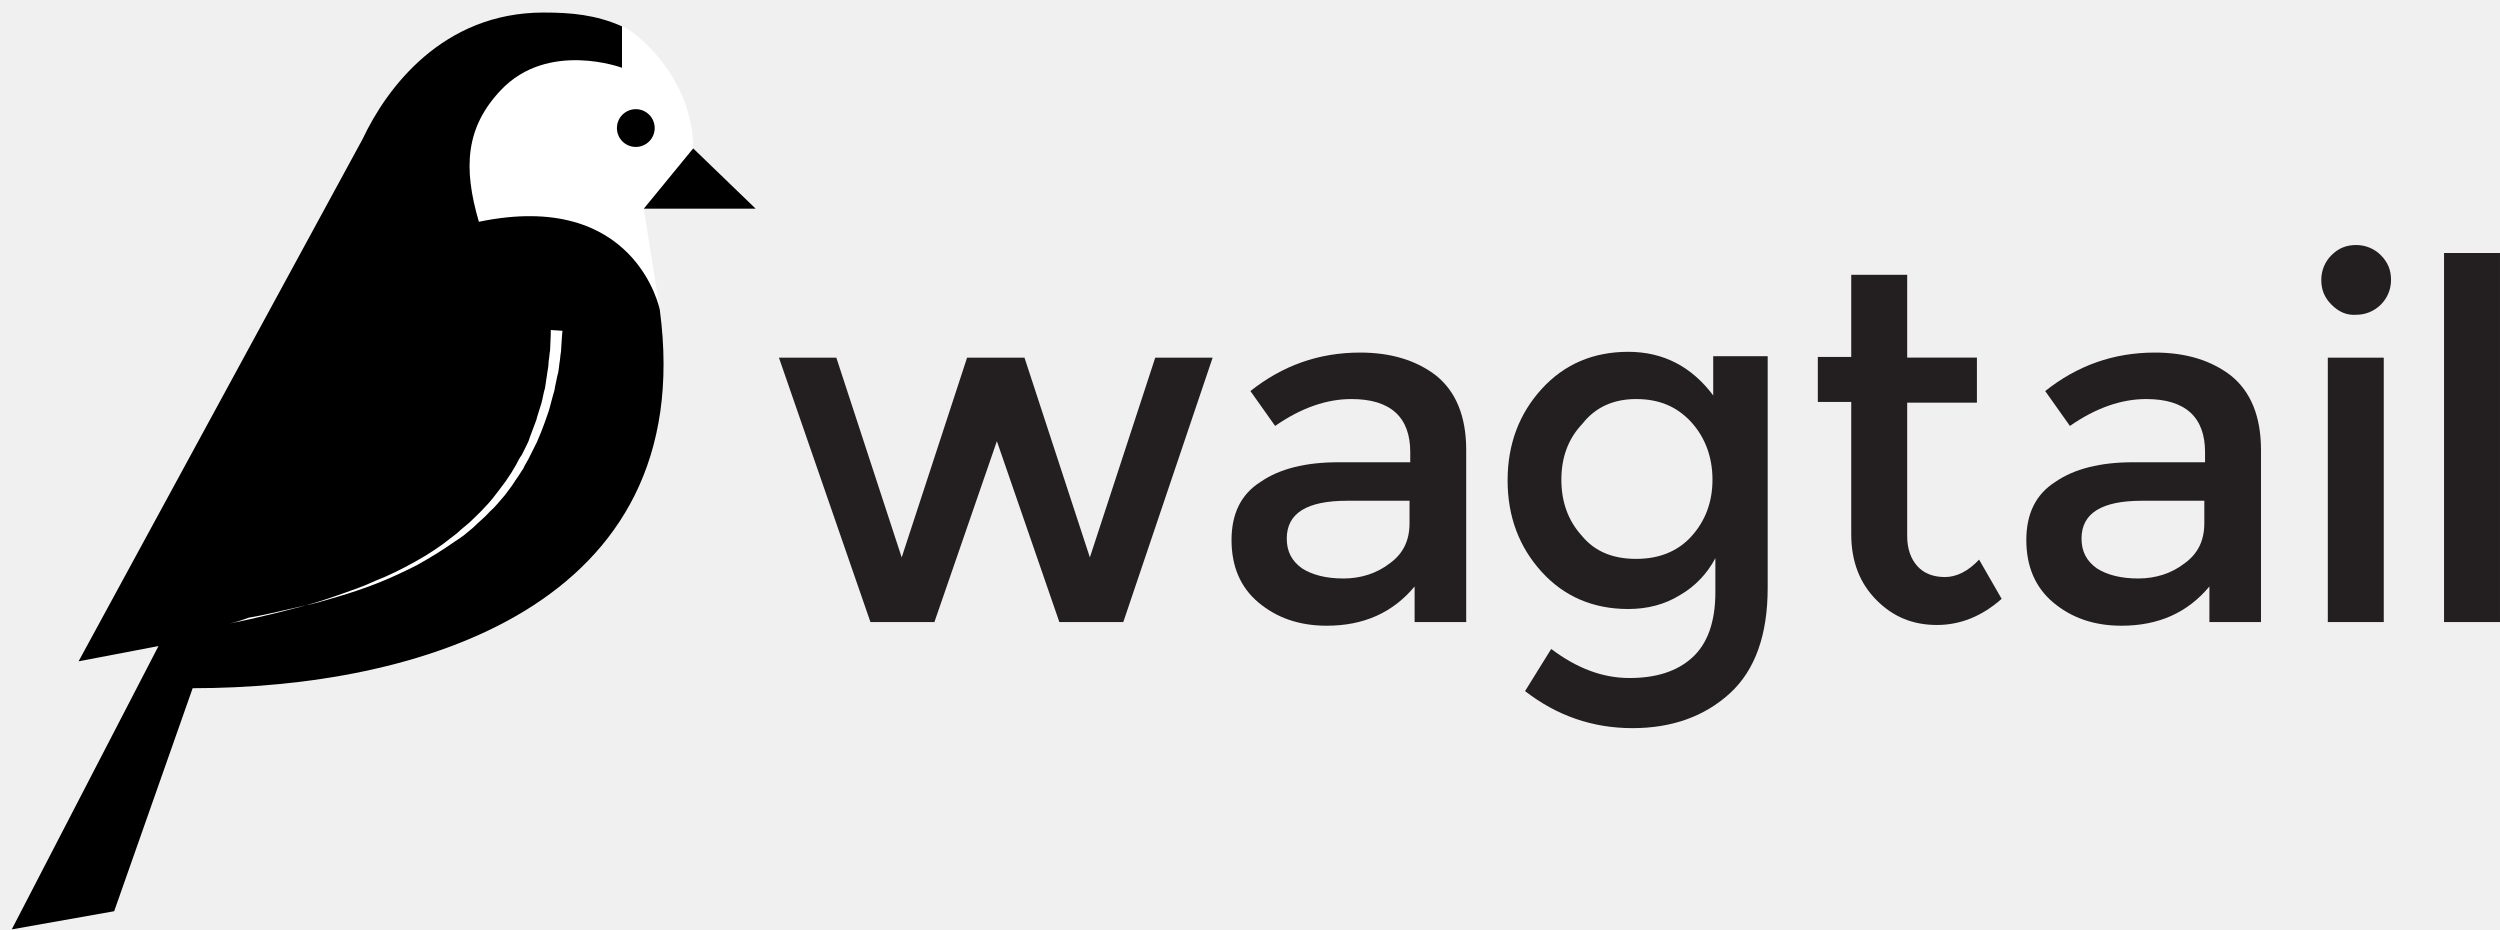
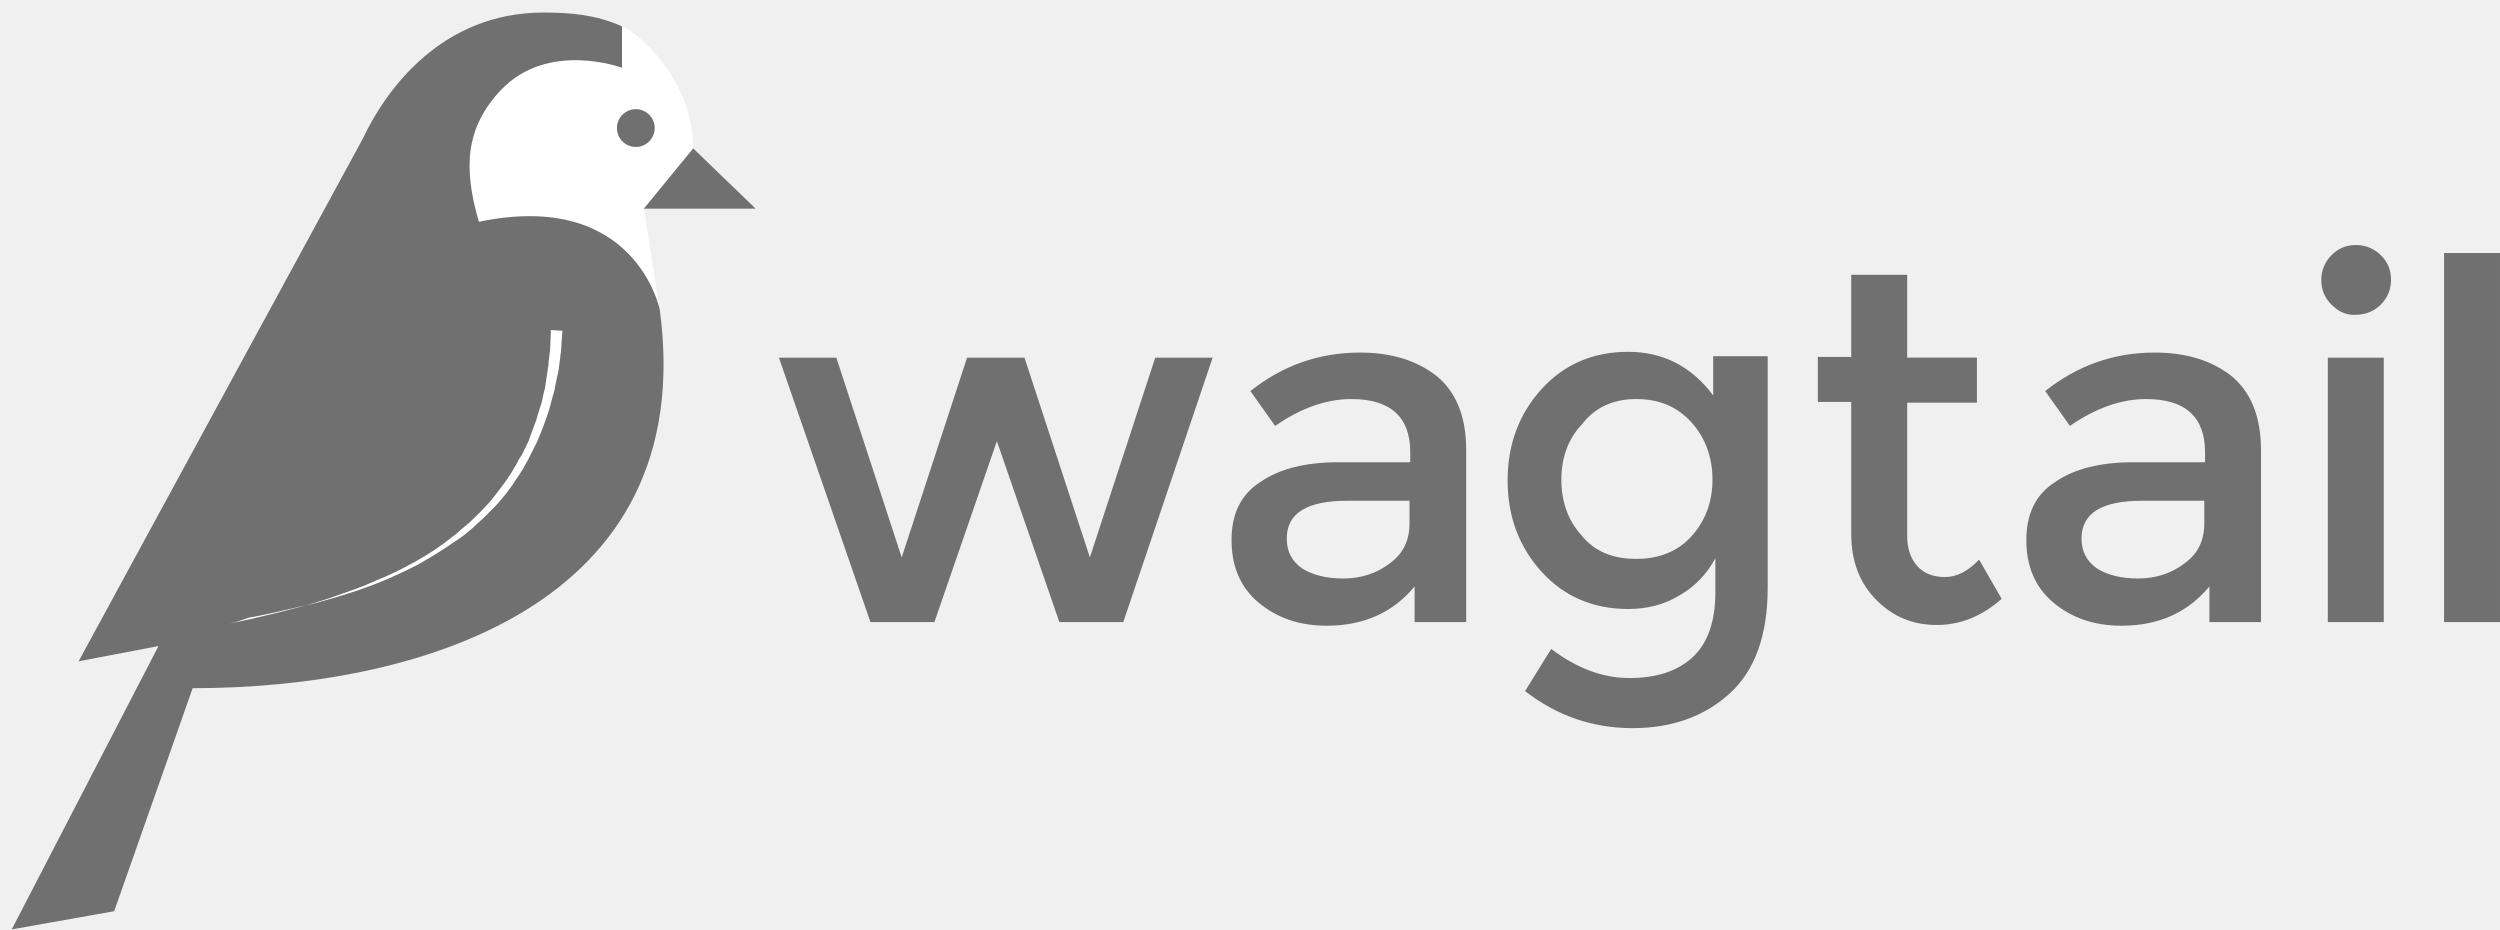
- <svg xmlns="http://www.w3.org/2000/svg" width="121" height="45" viewBox="0 0 121 45" fill="none">
-   <g clip-path="url(#clip0)">
-     <path d="M30.105 1.275V3.28C30.105 3.28 26.518 1.943 24.198 4.37C22.51 6.128 22.369 8.097 23.143 10.734C30.738 10.734 31.933 14.989 31.933 14.989L31.16 10.101L33.551 7.183C33.551 3.737 30.703 1.451 30.105 1.275Z" fill="white" />
-     <path d="M30.773 7.112C31.278 7.112 31.687 6.703 31.687 6.198C31.687 5.693 31.278 5.284 30.773 5.284C30.268 5.284 29.859 5.693 29.859 6.198C29.859 6.703 30.268 7.112 30.773 7.112Z" fill="black" />
-     <path d="M31.933 14.989C31.933 14.989 30.773 9.152 23.178 10.734C22.404 8.097 22.545 6.163 24.233 4.37C26.518 1.944 30.105 3.28 30.105 3.28V1.276C28.839 0.713 27.644 0.607 26.307 0.607C21.42 0.607 18.712 4.264 17.552 6.726L3.803 32.008L7.671 31.269L0.569 44.982L5.526 44.103L9.324 33.309C20.084 33.309 33.867 29.441 31.933 14.989Z" fill="black" />
-     <path d="M36.575 10.101L33.551 7.183L31.16 10.101H36.575Z" fill="black" />
-     <path d="M11.117 30.179C11.117 30.179 11.469 30.109 12.102 29.968C12.735 29.827 13.614 29.616 14.669 29.335C15.196 29.195 15.759 29.019 16.357 28.808C16.954 28.597 17.587 28.386 18.185 28.104C18.818 27.858 19.451 27.542 20.084 27.19C20.717 26.839 21.314 26.452 21.877 25.995C22.018 25.889 22.158 25.784 22.299 25.643L22.721 25.291C22.967 25.045 23.248 24.799 23.494 24.518C23.741 24.272 23.951 23.99 24.163 23.709C24.268 23.569 24.373 23.428 24.479 23.287L24.62 23.076L24.76 22.865C24.831 22.725 24.936 22.584 25.006 22.443C25.077 22.303 25.147 22.162 25.253 22.021C25.288 21.951 25.323 21.881 25.358 21.81C25.393 21.74 25.428 21.67 25.463 21.599C25.534 21.459 25.604 21.318 25.639 21.177C25.745 20.896 25.85 20.615 25.956 20.334C26.026 20.052 26.132 19.771 26.202 19.525C26.272 19.279 26.307 18.997 26.378 18.786C26.413 18.54 26.448 18.329 26.483 18.083C26.518 17.872 26.554 17.661 26.554 17.485C26.589 17.31 26.589 17.134 26.624 16.958C26.659 16.325 26.659 15.973 26.659 15.973L27.222 16.009C27.222 16.009 27.186 16.395 27.151 17.028C27.116 17.204 27.116 17.38 27.081 17.556C27.046 17.767 27.046 17.978 26.976 18.189C26.94 18.4 26.87 18.646 26.835 18.892C26.765 19.138 26.694 19.384 26.624 19.665C26.554 19.947 26.448 20.193 26.343 20.509C26.237 20.791 26.132 21.072 25.991 21.388C25.921 21.529 25.85 21.67 25.78 21.81C25.745 21.881 25.71 21.951 25.674 22.021C25.639 22.092 25.604 22.162 25.569 22.232C25.499 22.373 25.393 22.514 25.323 22.689C25.217 22.83 25.147 22.971 25.042 23.111C25.006 23.182 24.936 23.252 24.901 23.322L24.76 23.533C24.655 23.674 24.549 23.815 24.444 23.955C24.198 24.237 23.987 24.518 23.705 24.764C23.459 25.045 23.178 25.256 22.897 25.538L22.475 25.889C22.334 25.995 22.193 26.1 22.018 26.206C21.42 26.628 20.787 27.014 20.154 27.366C19.521 27.683 18.853 27.999 18.22 28.245C17.587 28.491 16.954 28.702 16.357 28.878C15.759 29.054 15.196 29.23 14.633 29.335C13.579 29.581 12.664 29.792 12.031 29.898C11.469 30.109 11.117 30.179 11.117 30.179Z" fill="white" />
-     <path d="M45.225 30.109H42.13L37.7 17.31H40.478L43.642 26.979L46.807 17.31H49.585L52.75 26.979L55.914 17.31H58.692L54.367 30.109H51.273L48.249 21.353L45.225 30.109Z" fill="#231F20" />
-     <path d="M70.928 30.109H68.467V28.386C67.412 29.652 66.006 30.285 64.213 30.285C62.876 30.285 61.786 29.898 60.907 29.159C60.028 28.421 59.606 27.401 59.606 26.135C59.606 24.869 60.063 23.92 61.013 23.322C61.927 22.689 63.193 22.373 64.775 22.373H68.256V21.881C68.256 20.193 67.307 19.314 65.408 19.314C64.213 19.314 62.982 19.736 61.716 20.615L60.52 18.927C62.068 17.696 63.826 17.064 65.83 17.064C67.342 17.064 68.573 17.45 69.522 18.189C70.471 18.962 70.964 20.158 70.964 21.775V30.109H70.928ZM68.221 25.327V24.237H65.197C63.263 24.237 62.279 24.834 62.279 26.065C62.279 26.698 62.525 27.155 63.017 27.507C63.509 27.823 64.177 27.999 65.021 27.999C65.865 27.999 66.639 27.753 67.272 27.261C67.904 26.803 68.221 26.171 68.221 25.327Z" fill="#231F20" />
-     <path d="M85.556 17.31V28.456C85.556 30.706 84.958 32.429 83.728 33.555C82.497 34.68 80.915 35.242 79.016 35.242C77.082 35.242 75.359 34.645 73.812 33.449L75.078 31.41C76.344 32.359 77.574 32.816 78.875 32.816C80.141 32.816 81.161 32.5 81.899 31.832C82.638 31.164 83.024 30.109 83.024 28.667V27.015C82.638 27.753 82.04 28.386 81.302 28.808C80.563 29.265 79.719 29.476 78.805 29.476C77.117 29.476 75.711 28.878 74.621 27.683C73.531 26.487 72.968 25.01 72.968 23.252C72.968 21.494 73.531 20.017 74.621 18.822C75.711 17.626 77.117 17.028 78.805 17.028C80.493 17.028 81.864 17.732 82.919 19.138V17.239H85.556V17.31ZM75.57 23.217C75.57 24.272 75.886 25.186 76.555 25.924C77.188 26.698 78.067 27.05 79.192 27.05C80.282 27.05 81.196 26.698 81.864 25.96C82.532 25.221 82.884 24.307 82.884 23.217C82.884 22.127 82.532 21.177 81.864 20.439C81.161 19.666 80.282 19.314 79.192 19.314C78.102 19.314 77.223 19.701 76.59 20.509C75.886 21.248 75.57 22.162 75.57 23.217Z" fill="#231F20" />
-     <path d="M92.308 19.454V25.959C92.308 26.557 92.483 27.049 92.8 27.401C93.116 27.753 93.573 27.929 94.136 27.929C94.698 27.929 95.261 27.647 95.788 27.085L96.879 28.983C95.929 29.827 94.874 30.249 93.749 30.249C92.589 30.249 91.639 29.863 90.831 29.054C90.022 28.245 89.6 27.19 89.6 25.854V19.454H87.983V17.274H89.6V13.301H92.308V17.309H95.683V19.49H92.308V19.454Z" fill="#231F20" />
-     <path d="M109.396 30.109H106.935V28.386C105.88 29.652 104.474 30.285 102.68 30.285C101.344 30.285 100.254 29.898 99.375 29.159C98.496 28.421 98.074 27.401 98.074 26.135C98.074 24.869 98.531 23.92 99.481 23.322C100.395 22.689 101.661 22.373 103.243 22.373H106.724V21.881C106.724 20.193 105.775 19.314 103.876 19.314C102.68 19.314 101.45 19.736 100.184 20.615L98.988 18.927C100.535 17.696 102.294 17.064 104.298 17.064C105.81 17.064 107.041 17.45 107.99 18.189C108.939 18.962 109.432 20.158 109.432 21.775V30.109H109.396ZM106.689 25.327V24.237H103.665C101.731 24.237 100.746 24.834 100.746 26.065C100.746 26.698 100.993 27.155 101.485 27.507C101.977 27.823 102.645 27.999 103.489 27.999C104.333 27.999 105.107 27.753 105.74 27.261C106.372 26.803 106.689 26.171 106.689 25.327Z" fill="#231F20" />
-     <path d="M112.842 14.743C112.491 14.391 112.35 14.004 112.35 13.547C112.35 13.09 112.526 12.668 112.842 12.352C113.194 12 113.581 11.859 114.038 11.859C114.495 11.859 114.917 12.035 115.233 12.352C115.585 12.703 115.726 13.09 115.726 13.547C115.726 14.004 115.55 14.426 115.233 14.743C114.917 15.059 114.495 15.235 114.038 15.235C113.581 15.27 113.194 15.094 112.842 14.743ZM115.374 30.109H112.666V17.31H115.374V30.109Z" fill="#231F20" />
-     <path d="M121 30.109H118.292V12.246H121V30.109Z" fill="#231F20" />
+ <svg xmlns="http://www.w3.org/2000/svg" width="121" height="45" viewBox="0 0 121 45" fill="none" version="1.1" id="svg78">
+   <g clip-path="url(#clip0)" id="g71">
+     <path d="M30.105 1.275V3.28C30.105 3.28 26.518 1.943 24.198 4.37C22.51 6.128 22.369 8.097 23.143 10.734C30.738 10.734 31.933 14.989 31.933 14.989L31.16 10.101L33.551 7.183C33.551 3.737 30.703 1.451 30.105 1.275Z" fill="white" id="path47" />
+     <path d="M30.773 7.112C31.278 7.112 31.687 6.703 31.687 6.198C31.687 5.693 31.278 5.284 30.773 5.284C30.268 5.284 29.859 5.693 29.859 6.198C29.859 6.703 30.268 7.112 30.773 7.112Z" fill="black" id="path49" style="fill:#707070;fill-opacity:1" />
+     <path d="M31.933 14.989C31.933 14.989 30.773 9.152 23.178 10.734C22.404 8.097 22.545 6.163 24.233 4.37C26.518 1.944 30.105 3.28 30.105 3.28V1.276C28.839 0.713 27.644 0.607 26.307 0.607C21.42 0.607 18.712 4.264 17.552 6.726L3.803 32.008L7.671 31.269L0.569 44.982L5.526 44.103L9.324 33.309C20.084 33.309 33.867 29.441 31.933 14.989Z" fill="black" id="path51" style="fill:#707070;fill-opacity:1" />
+     <path d="M36.575 10.101L33.551 7.183L31.16 10.101H36.575Z" fill="black" id="path53" style="fill:#707070;fill-opacity:1" />
+     <path d="M11.117 30.179C11.117 30.179 11.469 30.109 12.102 29.968C12.735 29.827 13.614 29.616 14.669 29.335C15.196 29.195 15.759 29.019 16.357 28.808C16.954 28.597 17.587 28.386 18.185 28.104C18.818 27.858 19.451 27.542 20.084 27.19C20.717 26.839 21.314 26.452 21.877 25.995C22.018 25.889 22.158 25.784 22.299 25.643L22.721 25.291C22.967 25.045 23.248 24.799 23.494 24.518C23.741 24.272 23.951 23.99 24.163 23.709C24.268 23.569 24.373 23.428 24.479 23.287L24.62 23.076L24.76 22.865C24.831 22.725 24.936 22.584 25.006 22.443C25.077 22.303 25.147 22.162 25.253 22.021C25.288 21.951 25.323 21.881 25.358 21.81C25.393 21.74 25.428 21.67 25.463 21.599C25.534 21.459 25.604 21.318 25.639 21.177C25.745 20.896 25.85 20.615 25.956 20.334C26.026 20.052 26.132 19.771 26.202 19.525C26.272 19.279 26.307 18.997 26.378 18.786C26.413 18.54 26.448 18.329 26.483 18.083C26.518 17.872 26.554 17.661 26.554 17.485C26.589 17.31 26.589 17.134 26.624 16.958C26.659 16.325 26.659 15.973 26.659 15.973L27.222 16.009C27.222 16.009 27.186 16.395 27.151 17.028C27.116 17.204 27.116 17.38 27.081 17.556C27.046 17.767 27.046 17.978 26.976 18.189C26.94 18.4 26.87 18.646 26.835 18.892C26.765 19.138 26.694 19.384 26.624 19.665C26.554 19.947 26.448 20.193 26.343 20.509C26.237 20.791 26.132 21.072 25.991 21.388C25.921 21.529 25.85 21.67 25.78 21.81C25.745 21.881 25.71 21.951 25.674 22.021C25.639 22.092 25.604 22.162 25.569 22.232C25.499 22.373 25.393 22.514 25.323 22.689C25.217 22.83 25.147 22.971 25.042 23.111C25.006 23.182 24.936 23.252 24.901 23.322L24.76 23.533C24.655 23.674 24.549 23.815 24.444 23.955C24.198 24.237 23.987 24.518 23.705 24.764C23.459 25.045 23.178 25.256 22.897 25.538L22.475 25.889C22.334 25.995 22.193 26.1 22.018 26.206C21.42 26.628 20.787 27.014 20.154 27.366C19.521 27.683 18.853 27.999 18.22 28.245C17.587 28.491 16.954 28.702 16.357 28.878C15.759 29.054 15.196 29.23 14.633 29.335C13.579 29.581 12.664 29.792 12.031 29.898C11.469 30.109 11.117 30.179 11.117 30.179Z" fill="white" id="path55" />
+     <path d="M45.225 30.109H42.13L37.7 17.31H40.478L43.642 26.979L46.807 17.31H49.585L52.75 26.979L55.914 17.31H58.692L54.367 30.109H51.273L48.249 21.353L45.225 30.109Z" fill="#231F20" id="path57" style="fill:#707070;fill-opacity:1" />
+     <path d="M70.928 30.109H68.467V28.386C67.412 29.652 66.006 30.285 64.213 30.285C62.876 30.285 61.786 29.898 60.907 29.159C60.028 28.421 59.606 27.401 59.606 26.135C59.606 24.869 60.063 23.92 61.013 23.322C61.927 22.689 63.193 22.373 64.775 22.373H68.256V21.881C68.256 20.193 67.307 19.314 65.408 19.314C64.213 19.314 62.982 19.736 61.716 20.615L60.52 18.927C62.068 17.696 63.826 17.064 65.83 17.064C67.342 17.064 68.573 17.45 69.522 18.189C70.471 18.962 70.964 20.158 70.964 21.775V30.109H70.928ZM68.221 25.327V24.237H65.197C63.263 24.237 62.279 24.834 62.279 26.065C62.279 26.698 62.525 27.155 63.017 27.507C63.509 27.823 64.177 27.999 65.021 27.999C65.865 27.999 66.639 27.753 67.272 27.261C67.904 26.803 68.221 26.171 68.221 25.327Z" fill="#231F20" id="path59" style="fill:#707070;fill-opacity:1" />
+     <path d="M85.556 17.31V28.456C85.556 30.706 84.958 32.429 83.728 33.555C82.497 34.68 80.915 35.242 79.016 35.242C77.082 35.242 75.359 34.645 73.812 33.449L75.078 31.41C76.344 32.359 77.574 32.816 78.875 32.816C80.141 32.816 81.161 32.5 81.899 31.832C82.638 31.164 83.024 30.109 83.024 28.667V27.015C82.638 27.753 82.04 28.386 81.302 28.808C80.563 29.265 79.719 29.476 78.805 29.476C77.117 29.476 75.711 28.878 74.621 27.683C73.531 26.487 72.968 25.01 72.968 23.252C72.968 21.494 73.531 20.017 74.621 18.822C75.711 17.626 77.117 17.028 78.805 17.028C80.493 17.028 81.864 17.732 82.919 19.138V17.239H85.556V17.31ZM75.57 23.217C75.57 24.272 75.886 25.186 76.555 25.924C77.188 26.698 78.067 27.05 79.192 27.05C80.282 27.05 81.196 26.698 81.864 25.96C82.532 25.221 82.884 24.307 82.884 23.217C82.884 22.127 82.532 21.177 81.864 20.439C81.161 19.666 80.282 19.314 79.192 19.314C78.102 19.314 77.223 19.701 76.59 20.509C75.886 21.248 75.57 22.162 75.57 23.217Z" fill="#231F20" id="path61" style="fill:#707070;fill-opacity:1" />
+     <path d="M92.308 19.454V25.959C92.308 26.557 92.483 27.049 92.8 27.401C93.116 27.753 93.573 27.929 94.136 27.929C94.698 27.929 95.261 27.647 95.788 27.085L96.879 28.983C95.929 29.827 94.874 30.249 93.749 30.249C92.589 30.249 91.639 29.863 90.831 29.054C90.022 28.245 89.6 27.19 89.6 25.854V19.454H87.983V17.274H89.6V13.301H92.308V17.309H95.683V19.49H92.308V19.454Z" fill="#231F20" id="path63" style="fill:#707070;fill-opacity:1" />
+     <path d="M109.396 30.109H106.935V28.386C105.88 29.652 104.474 30.285 102.68 30.285C101.344 30.285 100.254 29.898 99.375 29.159C98.496 28.421 98.074 27.401 98.074 26.135C98.074 24.869 98.531 23.92 99.481 23.322C100.395 22.689 101.661 22.373 103.243 22.373H106.724V21.881C106.724 20.193 105.775 19.314 103.876 19.314C102.68 19.314 101.45 19.736 100.184 20.615L98.988 18.927C100.535 17.696 102.294 17.064 104.298 17.064C105.81 17.064 107.041 17.45 107.99 18.189C108.939 18.962 109.432 20.158 109.432 21.775V30.109H109.396ZM106.689 25.327V24.237H103.665C101.731 24.237 100.746 24.834 100.746 26.065C100.746 26.698 100.993 27.155 101.485 27.507C101.977 27.823 102.645 27.999 103.489 27.999C104.333 27.999 105.107 27.753 105.74 27.261C106.372 26.803 106.689 26.171 106.689 25.327Z" fill="#231F20" id="path65" style="fill:#707070;fill-opacity:1" />
+     <path d="M112.842 14.743C112.491 14.391 112.35 14.004 112.35 13.547C112.35 13.09 112.526 12.668 112.842 12.352C113.194 12 113.581 11.859 114.038 11.859C114.495 11.859 114.917 12.035 115.233 12.352C115.585 12.703 115.726 13.09 115.726 13.547C115.726 14.004 115.55 14.426 115.233 14.743C114.917 15.059 114.495 15.235 114.038 15.235C113.581 15.27 113.194 15.094 112.842 14.743ZM115.374 30.109H112.666V17.31H115.374V30.109Z" fill="#231F20" id="path67" style="fill:#707070;fill-opacity:1" />
+     <path d="M121 30.109H118.292V12.246H121V30.109Z" fill="#231F20" id="path69" style="fill:#707070;fill-opacity:1" />
  </g>
-   <defs>
+   <defs id="defs76">
    <clipPath id="clip0">
-       <rect width="120.431" height="44.375" fill="white" transform="translate(0.568604 0.607422)" />
+       <rect width="120.431" height="44.375" fill="white" transform="translate(0.568604 0.607422)" id="rect73" />
    </clipPath>
  </defs>
</svg>
